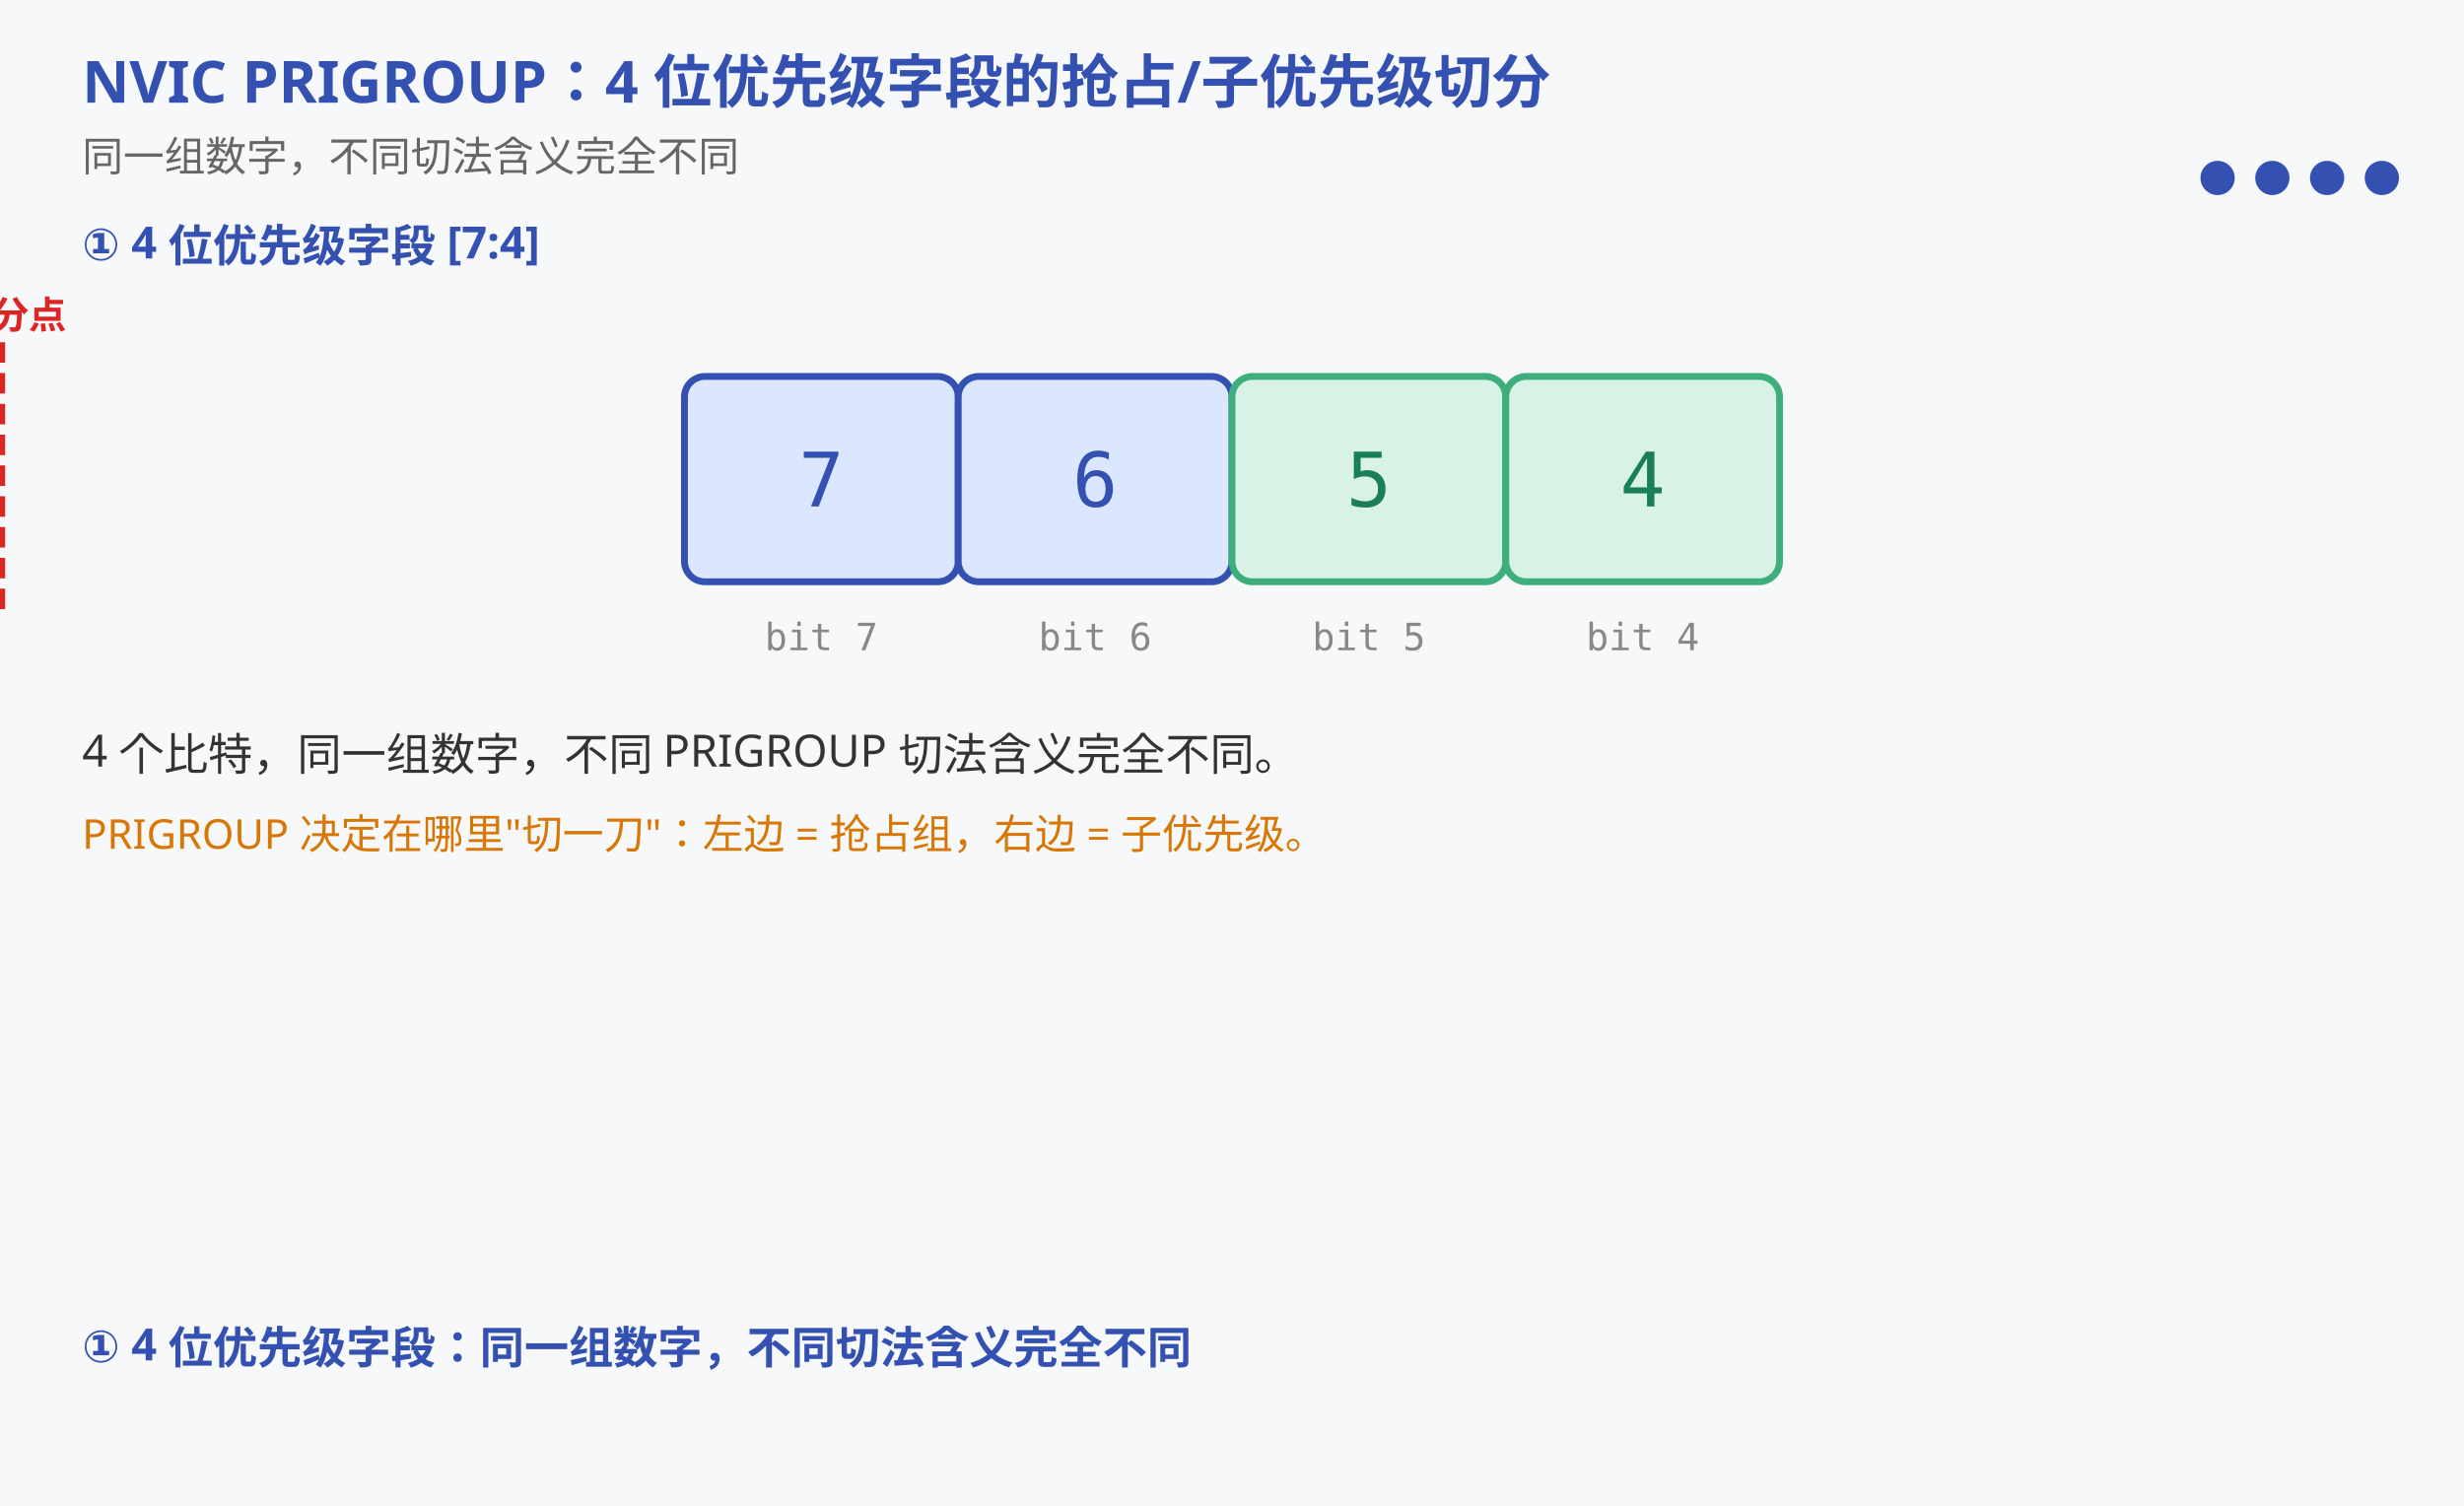
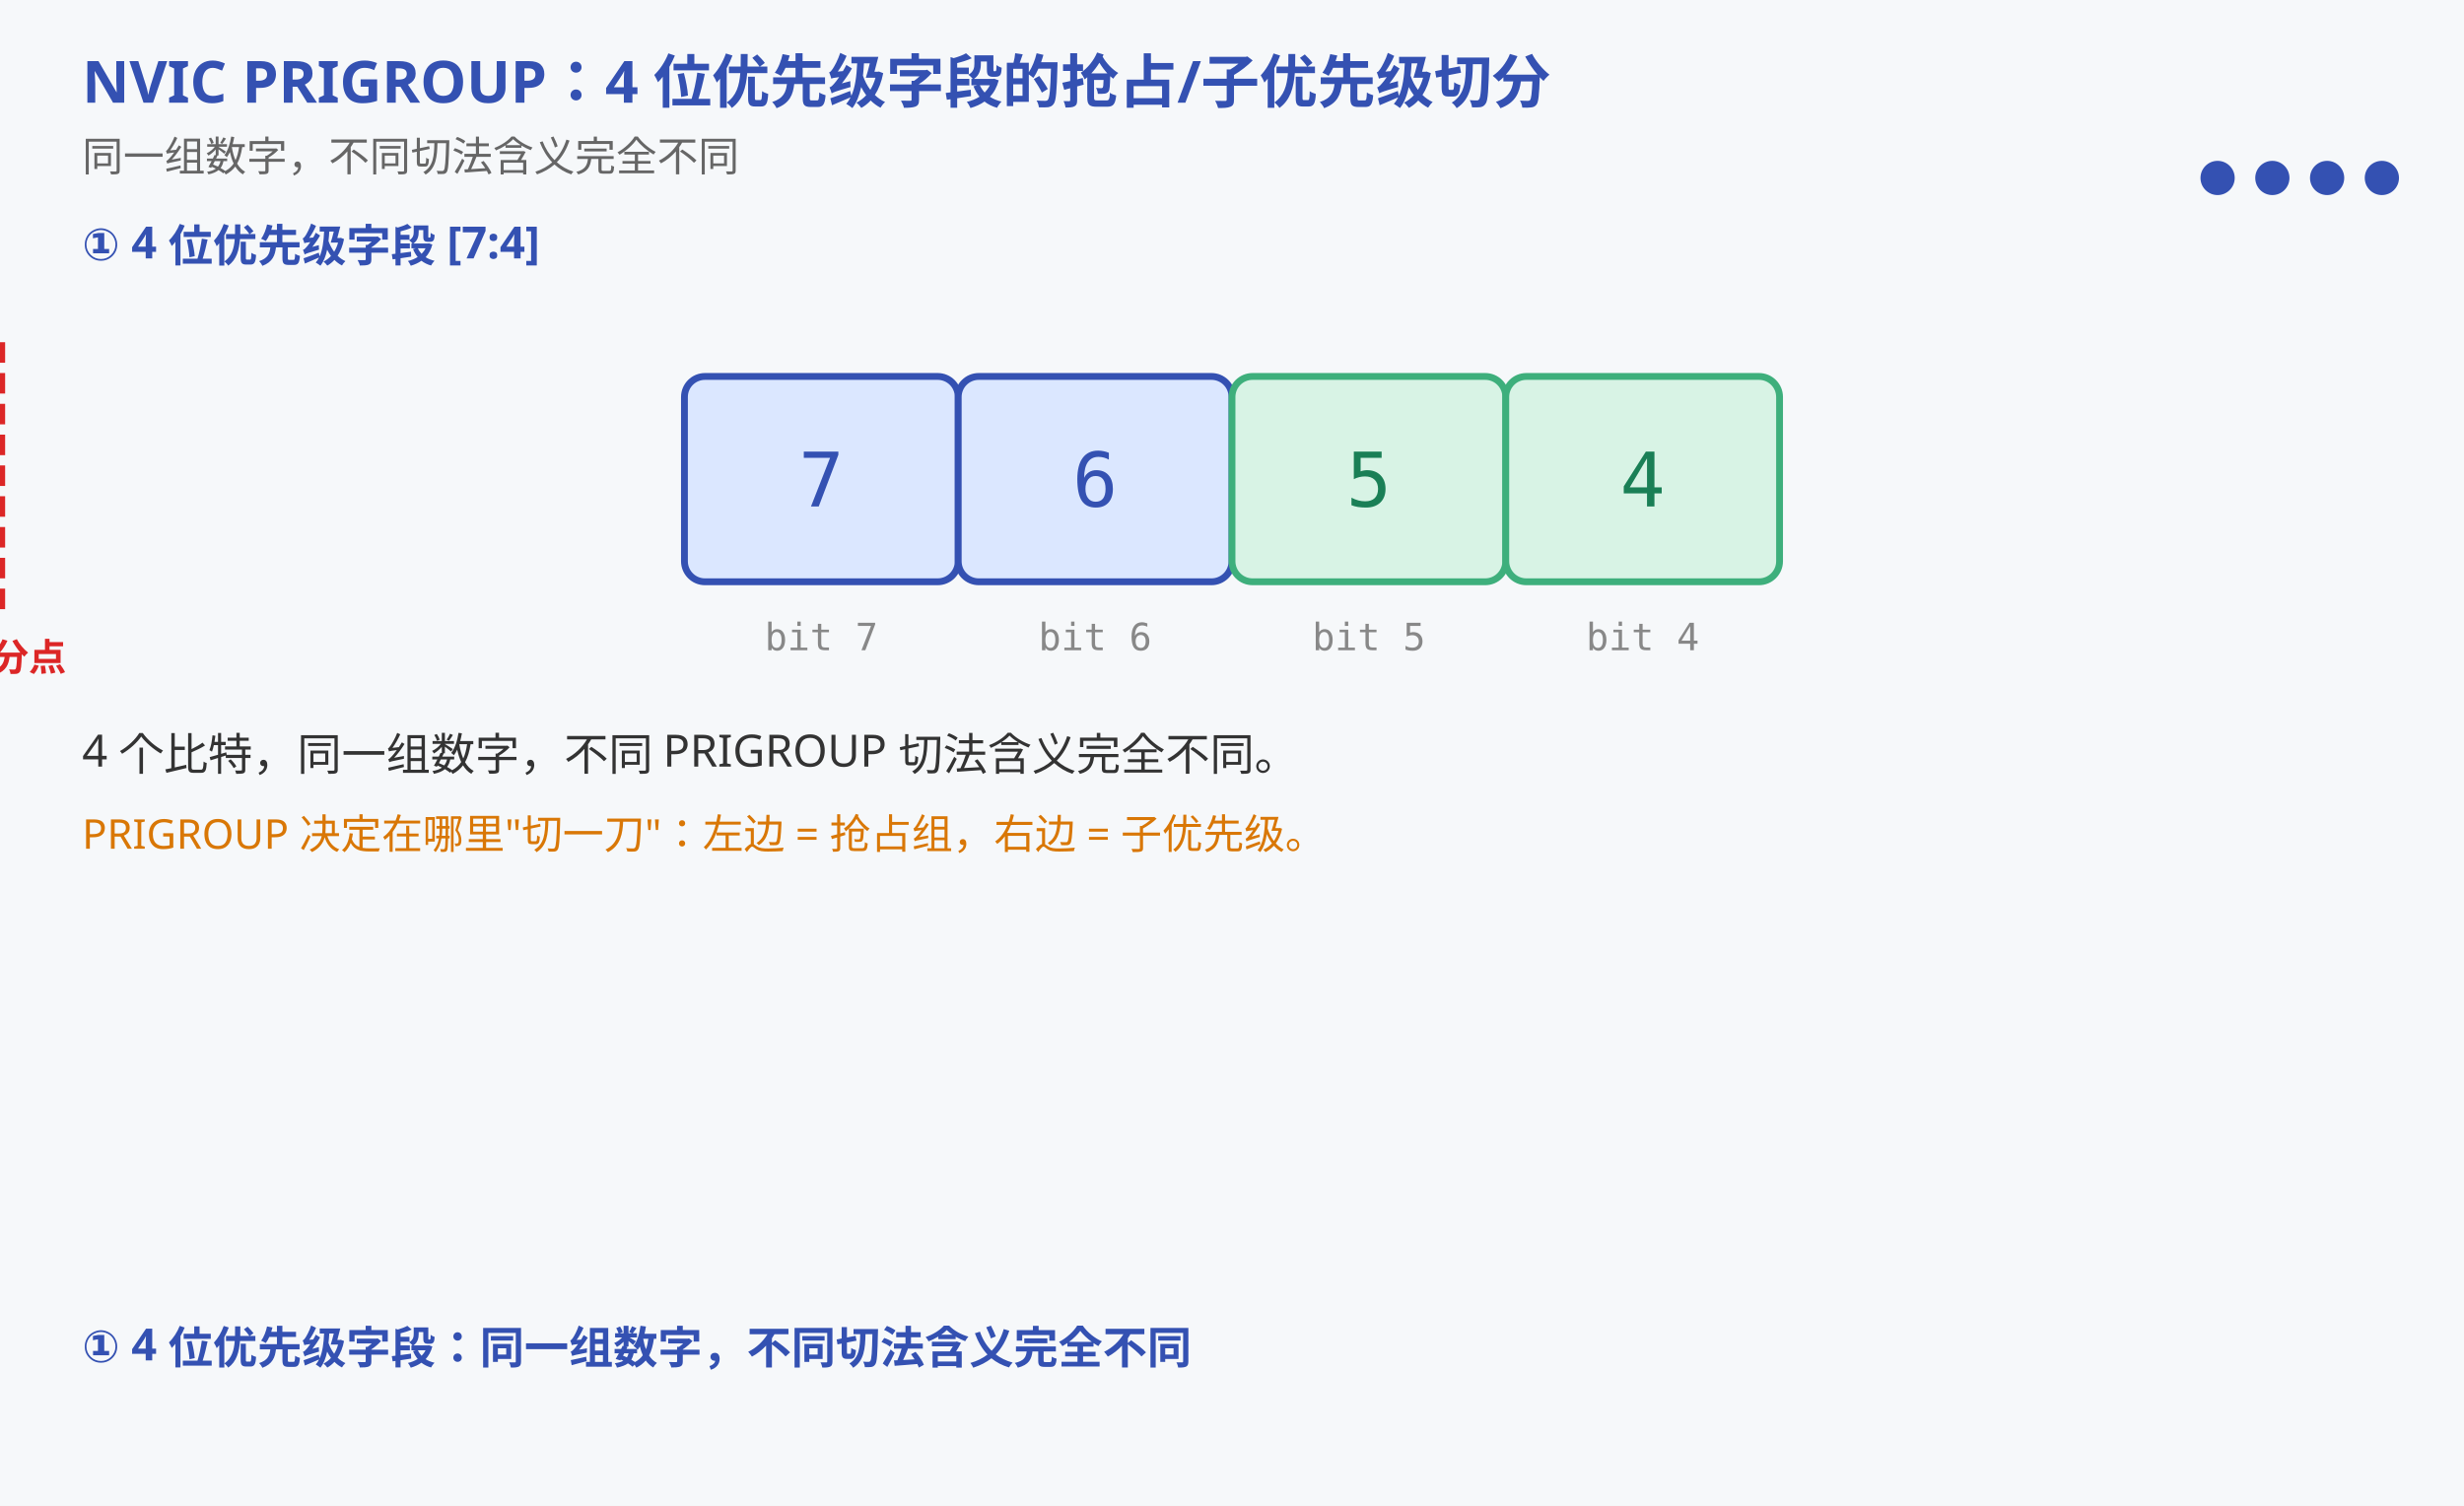
<svg xmlns="http://www.w3.org/2000/svg" viewBox="0 0 720 440" font-family="'Segoe UI','Microsoft YaHei',sans-serif">
  <rect width="720" height="440" fill="#f6f8fa" />
  <text x="24" y="30" font-size="17" font-weight="bold" fill="#3451b2">NVIC PRIGROUP：4 位优先级字段的抢占/子优先级切分</text>
  <text x="24" y="50" font-size="12" fill="#666">同一组数字，不同切法含义完全不同</text>
  <g opacity="1">
    <animate attributeName="opacity" calcMode="discrete" values="1;0;0;0" keyTimes="0;0.25;0.5;1" dur="12s" repeatCount="indefinite" />
    <text x="24" y="76" font-size="13" font-weight="bold" fill="#3451b2">① 4 位优先级字段 [7:4]</text>
    <rect x="200" y="110" width="80" height="60" rx="6" fill="#dbe7ff" stroke="#3451b2" stroke-width="2" />
    <text x="240" y="148" font-size="22" font-family="Consolas,monospace" fill="#3451b2" text-anchor="middle">7</text>
    <rect x="280" y="110" width="80" height="60" rx="6" fill="#dbe7ff" stroke="#3451b2" stroke-width="2" />
    <text x="320" y="148" font-size="22" font-family="Consolas,monospace" fill="#3451b2" text-anchor="middle">6</text>
    <rect x="360" y="110" width="80" height="60" rx="6" fill="#d8f3e5" stroke="#3eaf7c" stroke-width="2" />
    <text x="400" y="148" font-size="22" font-family="Consolas,monospace" fill="#1a7f56" text-anchor="middle">5</text>
    <rect x="440" y="110" width="80" height="60" rx="6" fill="#d8f3e5" stroke="#3eaf7c" stroke-width="2" />
    <text x="480" y="148" font-size="22" font-family="Consolas,monospace" fill="#1a7f56" text-anchor="middle">4</text>
    <text x="240" y="190" font-size="11" font-family="Consolas,monospace" fill="#888" text-anchor="middle">bit 7</text>
    <text x="320" y="190" font-size="11" font-family="Consolas,monospace" fill="#888" text-anchor="middle">bit 6</text>
    <text x="400" y="190" font-size="11" font-family="Consolas,monospace" fill="#888" text-anchor="middle">bit 5</text>
    <text x="480" y="190" font-size="11" font-family="Consolas,monospace" fill="#888" text-anchor="middle">bit 4</text>
    <text x="24" y="224" font-size="13" fill="#333">4 个比特，同一组数字，不同 PRIGROUP 切法含义完全不同。</text>
    <text x="24" y="248" font-size="12" fill="#d97706">PRIGROUP 决定在哪里"切一刀"：左边 = 抢占组，右边 = 子优先级。</text>
  </g>
  <g opacity="0">
    <animate attributeName="opacity" calcMode="discrete" values="0;1;0;0" keyTimes="0;0.25;0.5;1" dur="12s" repeatCount="indefinite" />
    <text x="24" y="76" font-size="13" font-weight="bold" fill="#3451b2">② PRIGROUP=1：3 位抢占 + 1 位子优先级</text>
-     <line x1="200" y1="96" x2="360" y2="96" stroke="#3451b2" stroke-width="2" />
-     <text x="280" y="92" font-size="12" fill="#3451b2" text-anchor="middle">抢占组 [7:5]</text>
+     <line x1="200" y1="96" x2="440" y2="96" stroke="#3451b2" stroke-width="2" />
+     <text x="320" y="92" font-size="12" fill="#3451b2" text-anchor="middle">抢占组 [7:5]</text>
    <line x1="440" y1="96" x2="520" y2="96" stroke="#3eaf7c" stroke-width="2" />
    <text x="480" y="92" font-size="12" fill="#3eaf7c" text-anchor="middle">子优先级 [4]</text>
    <rect x="200" y="110" width="80" height="60" rx="6" fill="#dbe7ff" stroke="#3451b2" stroke-width="2" />
    <text x="240" y="148" font-size="22" font-family="Consolas,monospace" fill="#3451b2" text-anchor="middle">7</text>
    <rect x="280" y="110" width="80" height="60" rx="6" fill="#dbe7ff" stroke="#3451b2" stroke-width="2" />
    <text x="320" y="148" font-size="22" font-family="Consolas,monospace" fill="#3451b2" text-anchor="middle">6</text>
    <rect x="360" y="110" width="80" height="60" rx="6" fill="#dbe7ff" stroke="#3451b2" stroke-width="2" />
    <text x="400" y="148" font-size="22" font-family="Consolas,monospace" fill="#3451b2" text-anchor="middle">5</text>
    <rect x="440" y="110" width="80" height="60" rx="6" fill="#d8f3e5" stroke="#3eaf7c" stroke-width="2" />
    <text x="480" y="148" font-size="22" font-family="Consolas,monospace" fill="#1a7f56" text-anchor="middle">4</text>
    <text x="24" y="200" font-size="12" font-weight="bold" fill="#333">中断示例：</text>
    <rect x="24" y="208" width="310" height="52" rx="4" fill="#ffffff" stroke="#cbd5e1" />
    <text x="36" y="226" font-size="12" font-family="Consolas,monospace" fill="#333">IRQ_A = 0b</text>
    <text x="136" y="226" font-size="12" font-family="Consolas,monospace" fill="#3451b2">100</text>
    <text x="163" y="226" font-size="12" font-family="Consolas,monospace" fill="#888">_</text>
    <text x="173" y="226" font-size="12" font-family="Consolas,monospace" fill="#3eaf7c">0</text>
    <text x="200" y="226" font-size="12" font-family="Consolas,monospace" fill="#333">IRQ_B = 0b</text>
    <text x="136" y="248" font-size="12" font-family="Consolas,monospace" fill="#3451b2">100</text>
    <text x="163" y="248" font-size="12" font-family="Consolas,monospace" fill="#888">_</text>
    <text x="173" y="248" font-size="12" font-family="Consolas,monospace" fill="#3eaf7c">1</text>
    <text x="200" y="248" font-size="12" fill="#dc2626">同组(100)，不同子 → 不能抢占！</text>
    <text x="360" y="226" font-size="12" fill="#666">8 组 × 2 子优先级</text>
  </g>
  <g opacity="0">
-     <animate attributeName="opacity" calcMode="discrete" values="0;0;1;0" keyTimes="0;0.25;0.5;1" dur="12s" repeatCount="indefinite" />
+     <animate attributeName="opacity" calcMode="discrete" values="0;0;1;0;0" keyTimes="0;0.25;0.5;0.75;1" dur="12s" repeatCount="indefinite" />
    <text x="24" y="76" font-size="13" font-weight="bold" fill="#3451b2">③ PRIGROUP=2：2 位抢占 + 2 位子优先级</text>
    <line x1="200" y1="96" x2="360" y2="96" stroke="#3451b2" stroke-width="2" />
    <text x="280" y="92" font-size="12" fill="#3451b2" text-anchor="middle">抢占组 [7:6]</text>
    <line x1="360" y1="96" x2="520" y2="96" stroke="#3eaf7c" stroke-width="2" />
    <text x="440" y="92" font-size="12" fill="#3eaf7c" text-anchor="middle">子优先级 [5:4]</text>
    <rect x="200" y="110" width="80" height="60" rx="6" fill="#dbe7ff" stroke="#3451b2" stroke-width="2" />
    <text x="240" y="148" font-size="22" font-family="Consolas,monospace" fill="#3451b2" text-anchor="middle">7</text>
    <rect x="280" y="110" width="80" height="60" rx="6" fill="#dbe7ff" stroke="#3451b2" stroke-width="2" />
    <text x="320" y="148" font-size="22" font-family="Consolas,monospace" fill="#3451b2" text-anchor="middle">6</text>
    <rect x="360" y="110" width="80" height="60" rx="6" fill="#d8f3e5" stroke="#3eaf7c" stroke-width="2" />
    <text x="400" y="148" font-size="22" font-family="Consolas,monospace" fill="#1a7f56" text-anchor="middle">5</text>
    <rect x="440" y="110" width="80" height="60" rx="6" fill="#d8f3e5" stroke="#3eaf7c" stroke-width="2" />
    <text x="480" y="148" font-size="22" font-family="Consolas,monospace" fill="#1a7f56" text-anchor="middle">4</text>
    <text x="24" y="200" font-size="12" font-weight="bold" fill="#333">中断示例：</text>
    <rect x="24" y="208" width="340" height="72" rx="4" fill="#ffffff" stroke="#cbd5e1" />
    <text x="36" y="226" font-size="12" font-family="Consolas,monospace" fill="#333">IRQ_A = 0b</text>
    <text x="136" y="226" font-size="12" font-family="Consolas,monospace" fill="#3451b2">10</text>
    <text x="158" y="226" font-size="12" font-family="Consolas,monospace" fill="#888">_</text>
    <text x="170" y="226" font-size="12" font-family="Consolas,monospace" fill="#3eaf7c">00</text>
    <text x="210" y="226" font-size="12" font-family="Consolas,monospace" fill="#333">IRQ_B = 0b</text>
    <text x="136" y="244" font-size="12" font-family="Consolas,monospace" fill="#3451b2">10</text>
    <text x="158" y="244" font-size="12" font-family="Consolas,monospace" fill="#888">_</text>
    <text x="170" y="244" font-size="12" font-family="Consolas,monospace" fill="#3eaf7c">01</text>
    <text x="210" y="244" font-size="12" fill="#dc2626">同组(10) → 不能抢占</text>
    <text x="36" y="268" font-size="12" font-family="Consolas,monospace" fill="#333">IRQ_C = 0b</text>
    <text x="136" y="268" font-size="12" font-family="Consolas,monospace" fill="#3451b2">01</text>
    <text x="158" y="268" font-size="12" font-family="Consolas,monospace" fill="#888">_</text>
    <text x="170" y="268" font-size="12" font-family="Consolas,monospace" fill="#3eaf7c">00</text>
    <text x="210" y="268" font-size="12" fill="#3eaf7c">不同组(01) → 可以抢占！</text>
    <text x="390" y="226" font-size="12" fill="#666">4 组 × 4 子优先级</text>
  </g>
  <g opacity="0">
-     <animate attributeName="opacity" calcMode="discrete" values="0;0;1;0" keyTimes="0;0.25;0.5;1" dur="12s" repeatCount="indefinite" />
+     <animate attributeName="opacity" calcMode="discrete" values="0;0;0;1;1" keyTimes="0;0.25;0.5;0.75;1" dur="12s" repeatCount="indefinite" />
    <text x="24" y="76" font-size="13" font-weight="bold" fill="#3451b2">④ 结论：相同数值，不同 PRIGROUP 下行为完全不同</text>
    <rect x="60" y="95" width="600" height="28" rx="4" fill="#3451b2" />
    <text x="160" y="114" font-size="12" font-weight="bold" fill="#ffffff" text-anchor="middle">PRIGROUP</text>
    <text x="310" y="114" font-size="12" font-weight="bold" fill="#ffffff" text-anchor="middle">抢占组位数</text>
    <text x="440" y="114" font-size="12" font-weight="bold" fill="#ffffff" text-anchor="middle">子优先级位数</text>
    <text x="570" y="114" font-size="12" font-weight="bold" fill="#ffffff" text-anchor="middle">组数 × 子数</text>
    <rect x="60" y="123" width="600" height="26" fill="#f8fafc" stroke="#e2e8f0" />
    <text x="160" y="141" font-size="12" font-family="Consolas,monospace" fill="#333" text-anchor="middle">0</text>
    <text x="310" y="141" font-size="12" font-family="Consolas,monospace" fill="#3451b2" text-anchor="middle">4 bits</text>
    <text x="440" y="141" font-size="12" font-family="Consolas,monospace" fill="#3eaf7c" text-anchor="middle">0 bits</text>
    <text x="570" y="141" font-size="12" fill="#333" text-anchor="middle">16 × 1</text>
    <rect x="60" y="149" width="600" height="26" fill="#ffffff" stroke="#e2e8f0" />
    <text x="160" y="167" font-size="12" font-family="Consolas,monospace" fill="#333" text-anchor="middle">1</text>
    <text x="310" y="167" font-size="12" font-family="Consolas,monospace" fill="#3451b2" text-anchor="middle">3 bits</text>
    <text x="440" y="167" font-size="12" font-family="Consolas,monospace" fill="#3eaf7c" text-anchor="middle">1 bit</text>
    <text x="570" y="167" font-size="12" fill="#333" text-anchor="middle">8 × 2</text>
    <rect x="60" y="175" width="600" height="26" fill="#f8fafc" stroke="#e2e8f0" />
    <text x="160" y="193" font-size="12" font-family="Consolas,monospace" fill="#333" text-anchor="middle">2</text>
    <text x="310" y="193" font-size="12" font-family="Consolas,monospace" fill="#3451b2" text-anchor="middle">2 bits</text>
    <text x="440" y="193" font-size="12" font-family="Consolas,monospace" fill="#3eaf7c" text-anchor="middle">2 bits</text>
    <text x="570" y="193" font-size="12" fill="#333" text-anchor="middle">4 × 4</text>
    <rect x="60" y="201" width="600" height="26" fill="#ffffff" stroke="#e2e8f0" />
    <text x="160" y="219" font-size="12" font-family="Consolas,monospace" fill="#333" text-anchor="middle">3</text>
    <text x="310" y="219" font-size="12" font-family="Consolas,monospace" fill="#3451b2" text-anchor="middle">1 bit</text>
    <text x="440" y="219" font-size="12" font-family="Consolas,monospace" fill="#3eaf7c" text-anchor="middle">3 bits</text>
    <text x="570" y="219" font-size="12" fill="#333" text-anchor="middle">2 × 8</text>
    <rect x="60" y="245" width="600" height="44" rx="6" fill="#fdf0d5" stroke="#d97706" />
    <text x="360" y="265" font-size="13" font-weight="bold" fill="#92400e" text-anchor="middle">优先级数值 = 5，在不同 PRIGROUP 下抢占行为完全不同！</text>
    <text x="360" y="282" font-size="12" fill="#d97706" text-anchor="middle">配置 PRIGROUP 时必须明确抢占组和子优先级的位数分配。</text>
  </g>
  <line y1="100" y2="180" stroke="#dc2626" stroke-width="3" stroke-dasharray="6 3">
    <animate attributeName="x1" calcMode="linear" values="520;520;440;440;360;360;520" keyTimes="0;0.22;0.28;0.47;0.53;0.72;1" dur="12s" repeatCount="indefinite" />
    <animate attributeName="x2" calcMode="linear" values="520;520;440;440;360;360;520" keyTimes="0;0.22;0.28;0.47;0.53;0.72;1" dur="12s" repeatCount="indefinite" />
    <animate attributeName="opacity" calcMode="discrete" values="0.3;1;1;0.3" keyTimes="0;0.25;0.5;1" dur="12s" repeatCount="indefinite" />
  </line>
  <text font-size="11" fill="#dc2626" text-anchor="middle" font-weight="bold">
    <animate attributeName="x" calcMode="linear" values="520;520;440;440;360;360;520" keyTimes="0;0.22;0.28;0.47;0.53;0.72;1" dur="12s" repeatCount="indefinite" />
-     <animate attributeName="opacity" calcMode="discrete" values="0.3;1;1;0.3" keyTimes="0;0.25;0.5;1" dur="12s" repeatCount="indefinite" />
-     <tspan y="96">切分点</tspan>
+     <animate attributeName="opacity" calcMode="discrete" values="0.3;1;1;0;0" keyTimes="0;0.25;0.5;0.75;1" dur="12s" repeatCount="indefinite" />
+     <tspan y="196">切分点</tspan>
  </text>
  <g font-size="13" font-weight="bold" fill="#3451b2">
    <g opacity="1">
      <animate attributeName="opacity" calcMode="discrete" values="1;0;0;0" keyTimes="0;0.25;0.5;1" dur="12s" repeatCount="indefinite" />
      <text x="24" y="398">① 4 位优先级字段：同一组数字，不同切法含义完全不同</text>
    </g>
    <g opacity="0">
      <animate attributeName="opacity" calcMode="discrete" values="0;1;0;0" keyTimes="0;0.25;0.5;1" dur="12s" repeatCount="indefinite" />
      <text x="24" y="398">② PRIGROUP=1：同抢占组，子优先级不同 → 不能抢占</text>
    </g>
    <g opacity="0">
-       <animate attributeName="opacity" calcMode="discrete" values="0;0;1;0" keyTimes="0;0.25;0.5;1" dur="12s" repeatCount="indefinite" />
+       <animate attributeName="opacity" calcMode="discrete" values="0;0;1;0;0" keyTimes="0;0.25;0.5;0.75;1" dur="12s" repeatCount="indefinite" />
      <text x="24" y="398">③ PRIGROUP=2：不同抢占组 → 可以抢占！</text>
    </g>
    <g opacity="0">
-       <animate attributeName="opacity" calcMode="discrete" values="0;0;1;0" keyTimes="0;0.25;0.5;1" dur="12s" repeatCount="indefinite" />
+       <animate attributeName="opacity" calcMode="discrete" values="0;0;0;1;1" keyTimes="0;0.25;0.5;0.75;1" dur="12s" repeatCount="indefinite" />
      <text x="24" y="398">④ 结论：PRIGROUP 决定切分点，配置时必须明确位数分配</text>
    </g>
  </g>
  <g transform="translate(648, 52)" fill="#3451b2">
    <circle cx="0" cy="0" r="5">
      <animate attributeName="opacity" calcMode="discrete" values="1;0.2;0.2;0.2" keyTimes="0;0.25;0.5;1" dur="12s" repeatCount="indefinite" />
    </circle>
    <circle cx="16" cy="0" r="5">
      <animate attributeName="opacity" calcMode="discrete" values="0.2;1;0.2;0.2" keyTimes="0;0.25;0.5;1" dur="12s" repeatCount="indefinite" />
    </circle>
    <circle cx="32" cy="0" r="5">
      <animate attributeName="opacity" calcMode="discrete" values="0.2;0.2;1;0.2" keyTimes="0;0.25;0.5;1" dur="12s" repeatCount="indefinite" />
    </circle>
    <circle cx="48" cy="0" r="5">
      <animate attributeName="opacity" calcMode="discrete" values="0.2;0.2;0.2;1;0.2" keyTimes="0;0.25;0.5;0.75;1" dur="12s" repeatCount="indefinite" />
    </circle>
  </g>
</svg>
